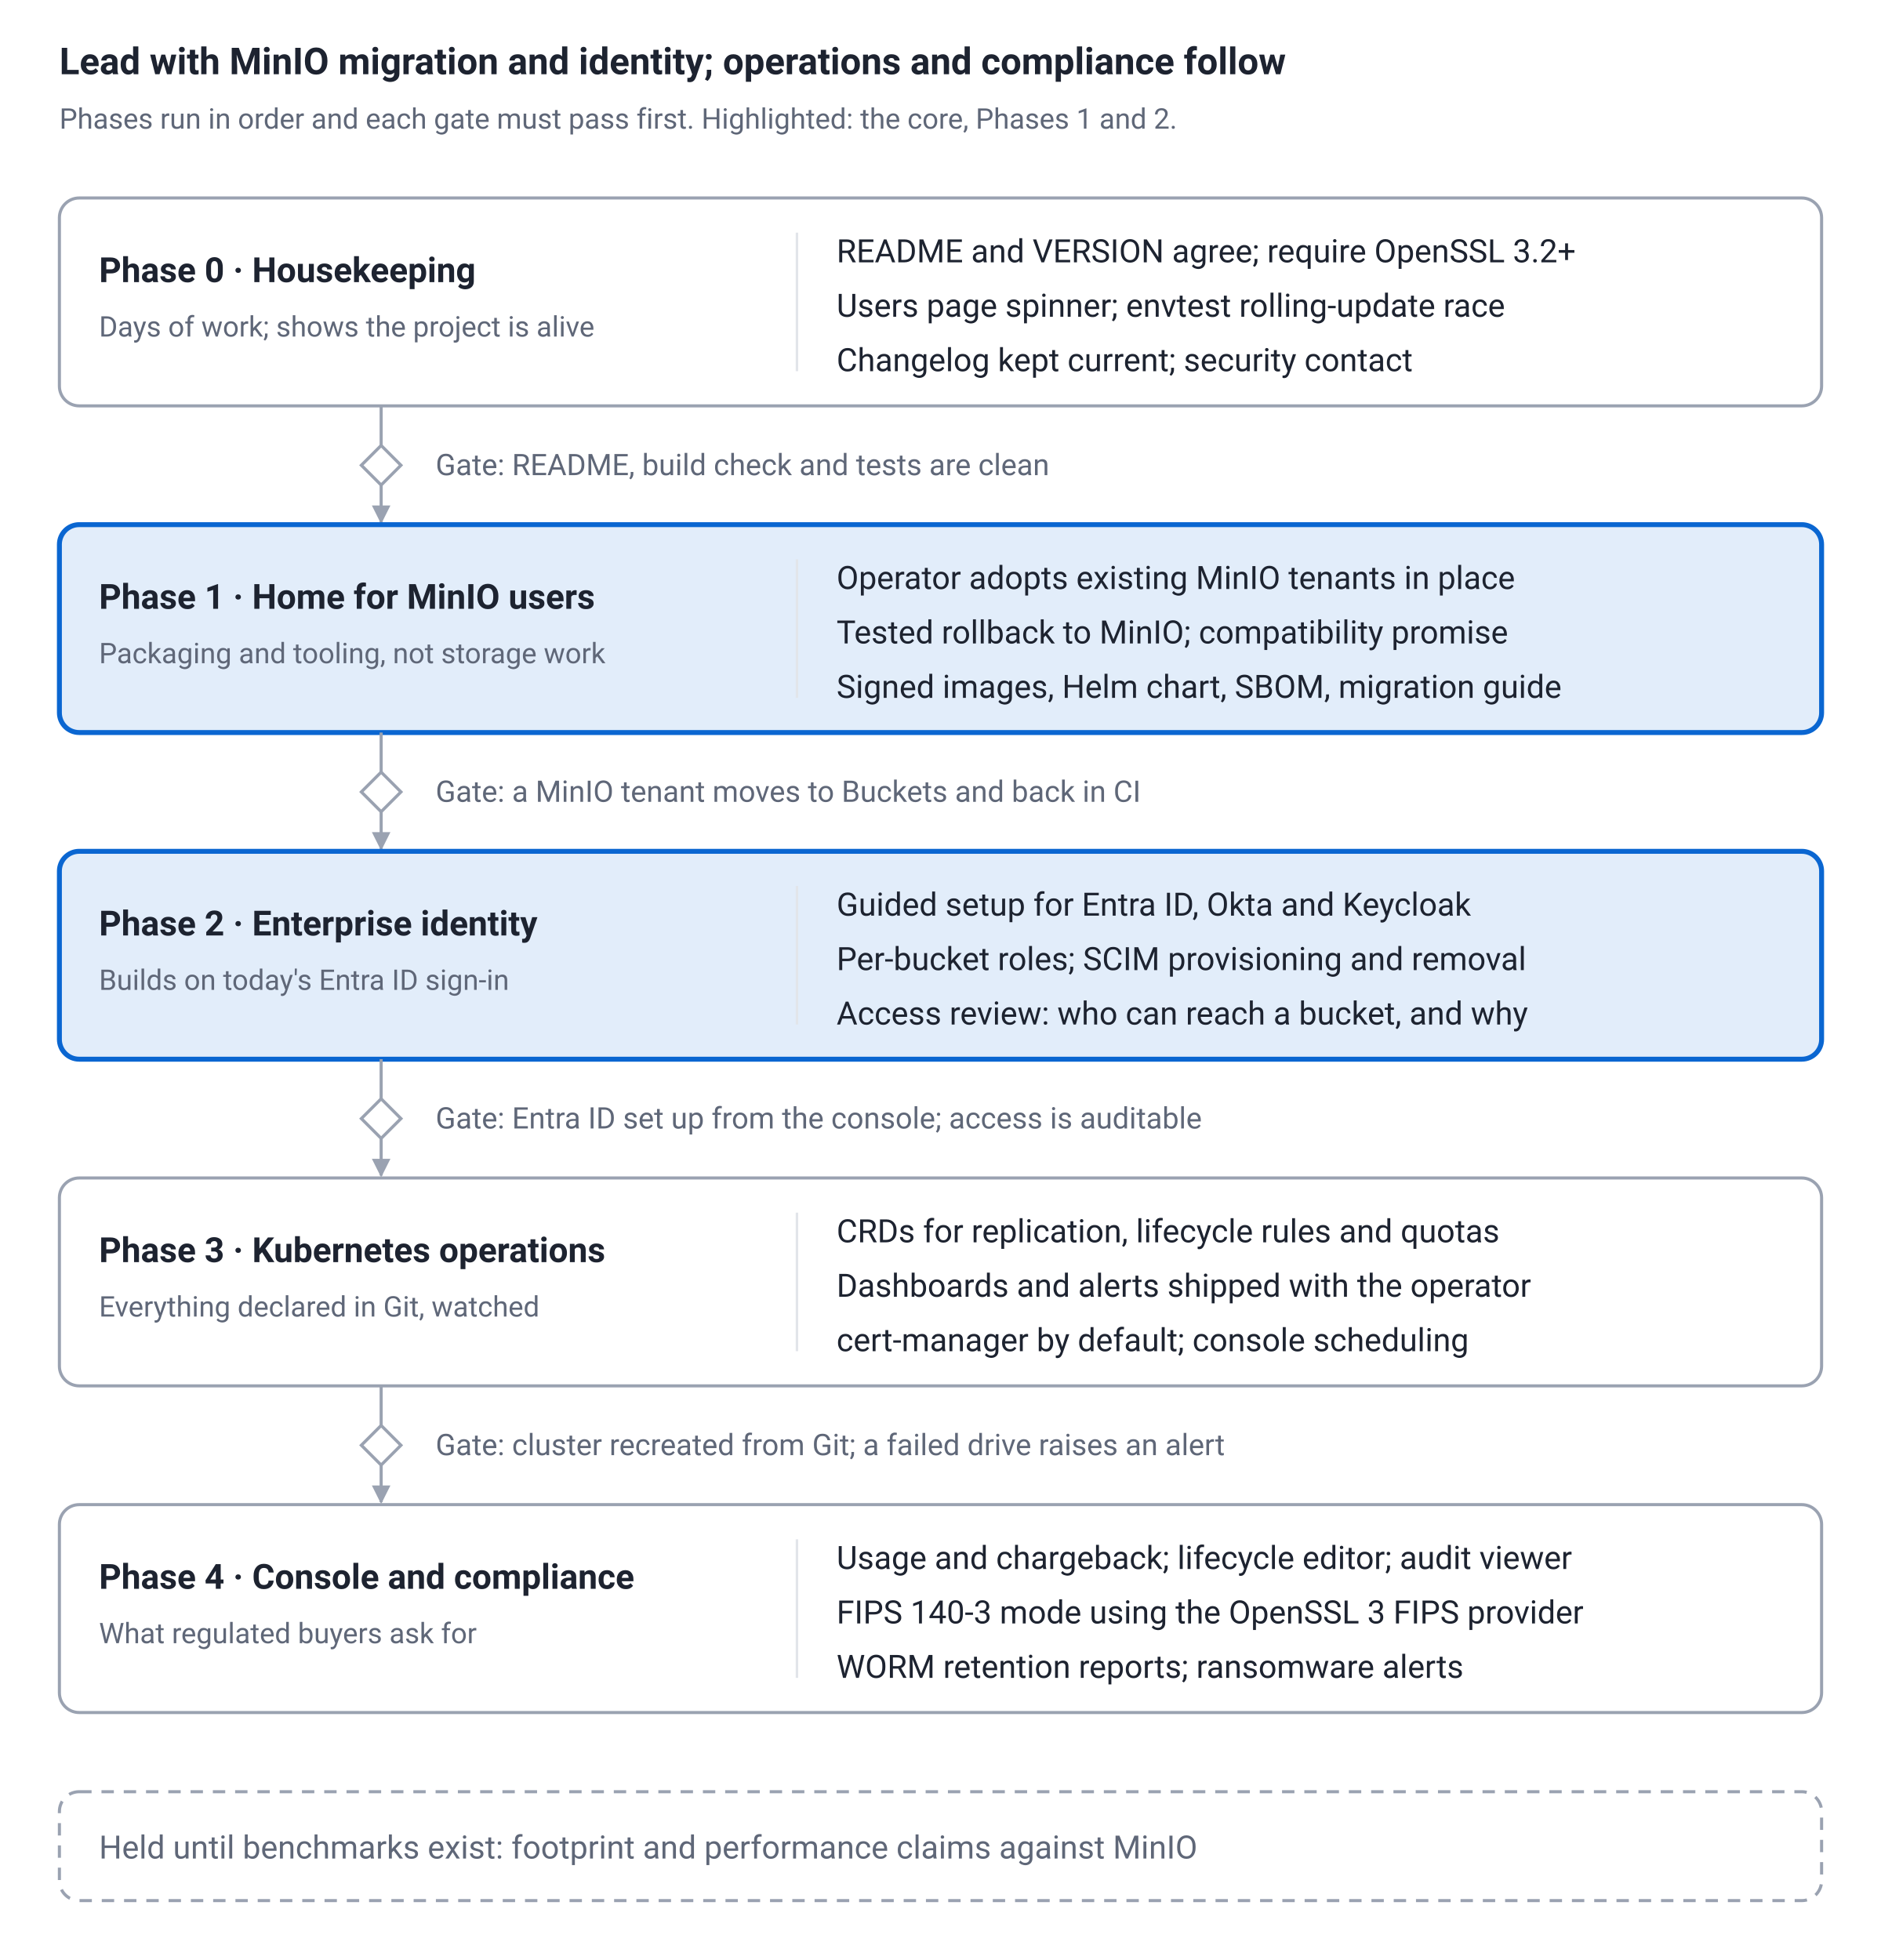
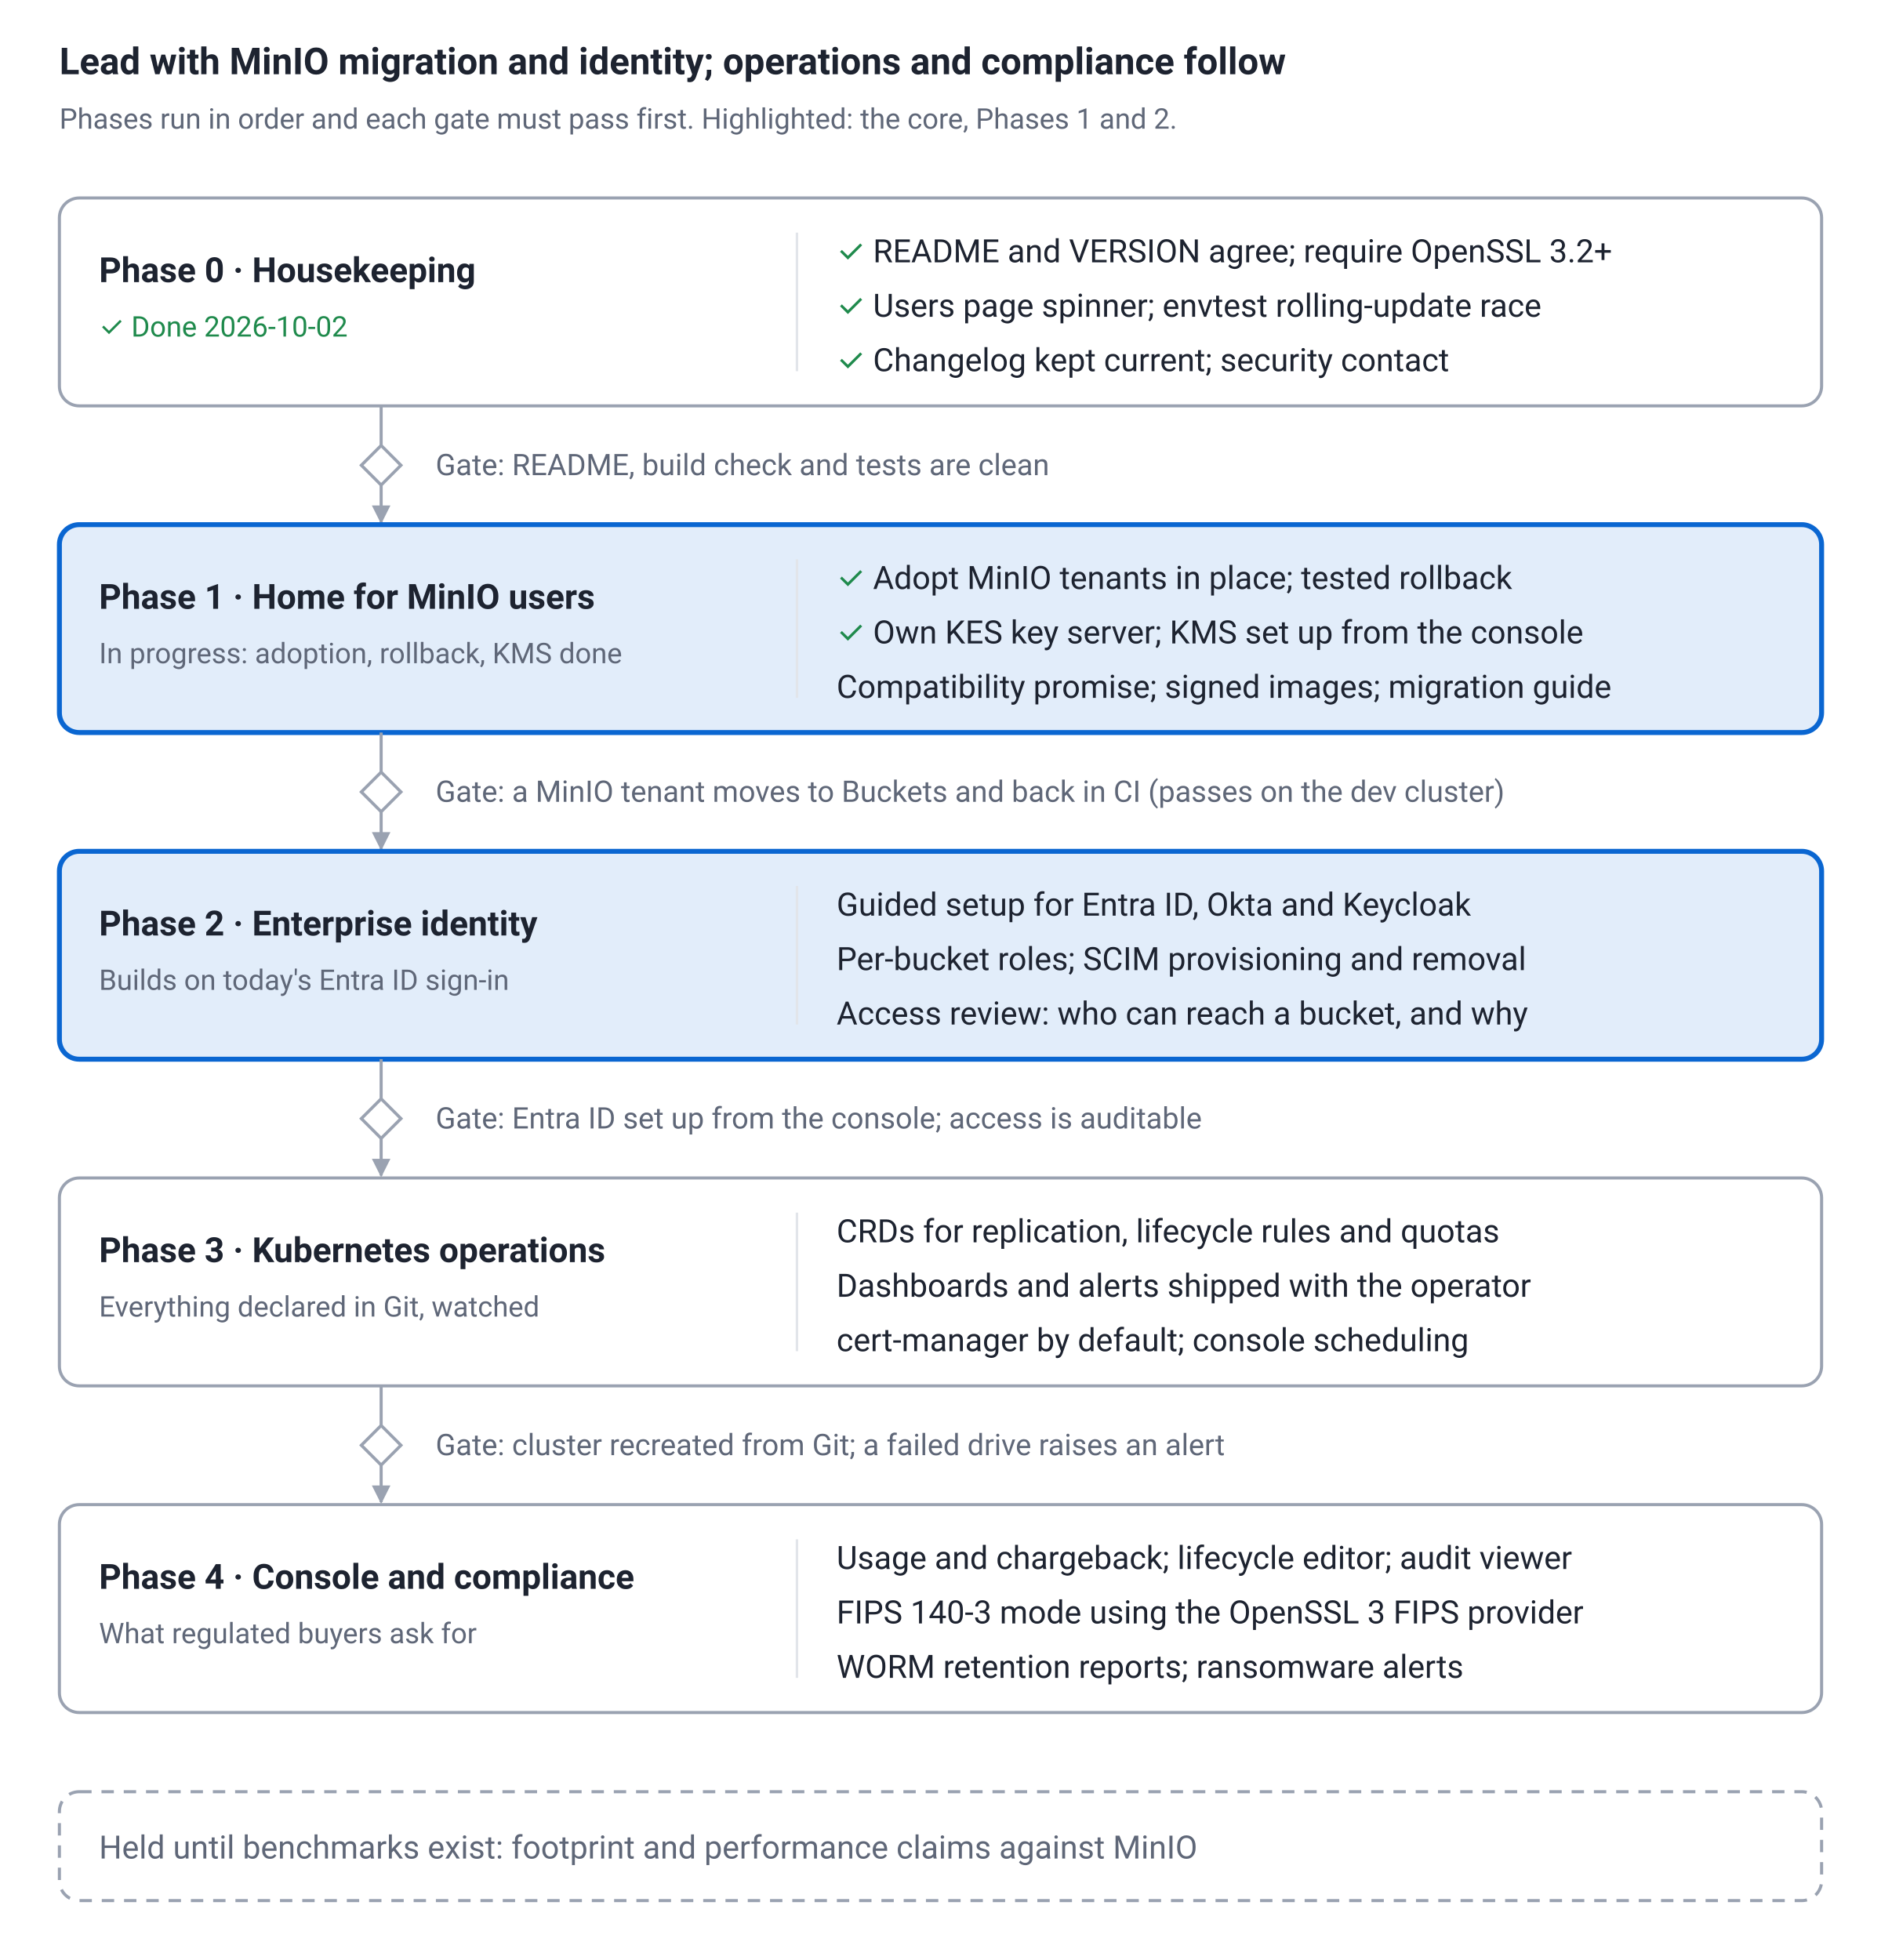
<svg xmlns="http://www.w3.org/2000/svg" viewBox="0 0 760 792" width="760" height="792" role="img" aria-label="Buckets roadmap: five phases and their gates" font-family="-apple-system, BlinkMacSystemFont, Segoe UI, Roboto, sans-serif" font-size="13">
  <rect width="760" height="792" fill="#ffffff" />
  <defs>
    <marker id="arrow" viewBox="0 0 10 10" refX="9" refY="5" markerWidth="6" markerHeight="6" orient="auto-start-reverse">
      <path d="M0 0L10 5L0 10z" fill="#9aa2b1" />
    </marker>
  </defs>
  <text x="24" y="30" font-size="15" font-weight="600" fill="#1d2330">Lead with MinIO migration and identity; operations and compliance follow</text>
  <text x="24" y="52" font-size="11.5" fill="#5f6778">Phases run in order and each gate must pass first. Highlighted: the core, Phases 1 and 2.</text>
  <rect x="24" y="80" width="712" height="84" rx="8" fill="none" stroke="#9aa2b1" stroke-width="1.25" />
  <line x1="322" y1="94" x2="322" y2="150" stroke="#e2e5ea" />
  <text x="40" y="114" font-size="14" font-weight="600" fill="#1d2330">Phase 0 · Housekeeping</text>
-   <text x="40" y="136" font-size="11.5" fill="#5f6778">Days of work; shows the project is alive</text>
-   <text x="338" y="106" fill="#1d2330">README and VERSION agree; require OpenSSL 3.2+</text>
-   <text x="338" y="128" fill="#1d2330">Users page spinner; envtest rolling-update race</text>
-   <text x="338" y="150" fill="#1d2330">Changelog kept current; security contact</text>
+   <text x="40" y="136" font-size="11.5" fill="#1f8a4c">✓ Done 2026-10-02</text>
+   <text x="338" y="106" fill="#1d2330">
+     <tspan fill="#1f8a4c">✓</tspan> README and VERSION agree; require OpenSSL 3.2+</text>
+   <text x="338" y="128" fill="#1d2330">
+     <tspan fill="#1f8a4c">✓</tspan> Users page spinner; envtest rolling-update race</text>
+   <text x="338" y="150" fill="#1d2330">
+     <tspan fill="#1f8a4c">✓</tspan> Changelog kept current; security contact</text>
  <line x1="154" y1="164" x2="154" y2="180" stroke="#9aa2b1" stroke-width="1.25" />
  <polygon points="146,188 154,180 162,188 154,196" fill="none" stroke="#9aa2b1" stroke-width="1.25" />
  <line x1="154" y1="196" x2="154" y2="211" stroke="#9aa2b1" stroke-width="1.25" marker-end="url(#arrow)" />
  <text x="176" y="192" font-size="12" fill="#5f6778">Gate: README, build check and tests are clean</text>
  <rect x="24" y="212" width="712" height="84" rx="8" fill="#0a66d1" fill-opacity="0.12" stroke="#0a66d1" stroke-width="2" />
  <line x1="322" y1="226" x2="322" y2="282" stroke="#e2e5ea" />
  <text x="40" y="246" font-size="14" font-weight="600" fill="#1d2330">Phase 1 · Home for MinIO users</text>
-   <text x="40" y="268" font-size="11.5" fill="#5f6778">Packaging and tooling, not storage work</text>
-   <text x="338" y="238" fill="#1d2330">Operator adopts existing MinIO tenants in place</text>
-   <text x="338" y="260" fill="#1d2330">Tested rollback to MinIO; compatibility promise</text>
-   <text x="338" y="282" fill="#1d2330">Signed images, Helm chart, SBOM, migration guide</text>
+   <text x="40" y="268" font-size="11.5" fill="#5f6778">In progress: adoption, rollback, KMS done</text>
+   <text x="338" y="238" fill="#1d2330">
+     <tspan fill="#1f8a4c">✓</tspan> Adopt MinIO tenants in place; tested rollback</text>
+   <text x="338" y="260" fill="#1d2330">
+     <tspan fill="#1f8a4c">✓</tspan> Own KES key server; KMS set up from the console</text>
+   <text x="338" y="282" fill="#1d2330">Compatibility promise; signed images; migration guide</text>
  <line x1="154" y1="296" x2="154" y2="312" stroke="#9aa2b1" stroke-width="1.25" />
  <polygon points="146,320 154,312 162,320 154,328" fill="none" stroke="#9aa2b1" stroke-width="1.25" />
  <line x1="154" y1="328" x2="154" y2="343" stroke="#9aa2b1" stroke-width="1.25" marker-end="url(#arrow)" />
-   <text x="176" y="324" font-size="12" fill="#5f6778">Gate: a MinIO tenant moves to Buckets and back in CI</text>
+   <text x="176" y="324" font-size="12" fill="#5f6778">Gate: a MinIO tenant moves to Buckets and back in CI (passes on the dev cluster)</text>
  <rect x="24" y="344" width="712" height="84" rx="8" fill="#0a66d1" fill-opacity="0.12" stroke="#0a66d1" stroke-width="2" />
  <line x1="322" y1="358" x2="322" y2="414" stroke="#e2e5ea" />
  <text x="40" y="378" font-size="14" font-weight="600" fill="#1d2330">Phase 2 · Enterprise identity</text>
  <text x="40" y="400" font-size="11.5" fill="#5f6778">Builds on today's Entra ID sign-in</text>
  <text x="338" y="370" fill="#1d2330">Guided setup for Entra ID, Okta and Keycloak</text>
  <text x="338" y="392" fill="#1d2330">Per-bucket roles; SCIM provisioning and removal</text>
  <text x="338" y="414" fill="#1d2330">Access review: who can reach a bucket, and why</text>
  <line x1="154" y1="428" x2="154" y2="444" stroke="#9aa2b1" stroke-width="1.25" />
  <polygon points="146,452 154,444 162,452 154,460" fill="none" stroke="#9aa2b1" stroke-width="1.25" />
  <line x1="154" y1="460" x2="154" y2="475" stroke="#9aa2b1" stroke-width="1.25" marker-end="url(#arrow)" />
  <text x="176" y="456" font-size="12" fill="#5f6778">Gate: Entra ID set up from the console; access is auditable</text>
  <rect x="24" y="476" width="712" height="84" rx="8" fill="none" stroke="#9aa2b1" stroke-width="1.25" />
  <line x1="322" y1="490" x2="322" y2="546" stroke="#e2e5ea" />
  <text x="40" y="510" font-size="14" font-weight="600" fill="#1d2330">Phase 3 · Kubernetes operations</text>
  <text x="40" y="532" font-size="11.5" fill="#5f6778">Everything declared in Git, watched</text>
  <text x="338" y="502" fill="#1d2330">CRDs for replication, lifecycle rules and quotas</text>
  <text x="338" y="524" fill="#1d2330">Dashboards and alerts shipped with the operator</text>
  <text x="338" y="546" fill="#1d2330">cert-manager by default; console scheduling</text>
  <line x1="154" y1="560" x2="154" y2="576" stroke="#9aa2b1" stroke-width="1.25" />
  <polygon points="146,584 154,576 162,584 154,592" fill="none" stroke="#9aa2b1" stroke-width="1.25" />
  <line x1="154" y1="592" x2="154" y2="607" stroke="#9aa2b1" stroke-width="1.25" marker-end="url(#arrow)" />
  <text x="176" y="588" font-size="12" fill="#5f6778">Gate: cluster recreated from Git; a failed drive raises an alert</text>
  <rect x="24" y="608" width="712" height="84" rx="8" fill="none" stroke="#9aa2b1" stroke-width="1.25" />
  <line x1="322" y1="622" x2="322" y2="678" stroke="#e2e5ea" />
  <text x="40" y="642" font-size="14" font-weight="600" fill="#1d2330">Phase 4 · Console and compliance</text>
  <text x="40" y="664" font-size="11.5" fill="#5f6778">What regulated buyers ask for</text>
  <text x="338" y="634" fill="#1d2330">Usage and chargeback; lifecycle editor; audit viewer</text>
  <text x="338" y="656" fill="#1d2330">FIPS 140-3 mode using the OpenSSL 3 FIPS provider</text>
  <text x="338" y="678" fill="#1d2330">WORM retention reports; ransomware alerts</text>
  <rect x="24" y="724" width="712" height="44" rx="8" fill="none" stroke="#9aa2b1" stroke-width="1.25" stroke-dasharray="5 4" />
  <text x="40" y="751" fill="#5f6778">Held until benchmarks exist: footprint and performance claims against MinIO</text>
</svg>
